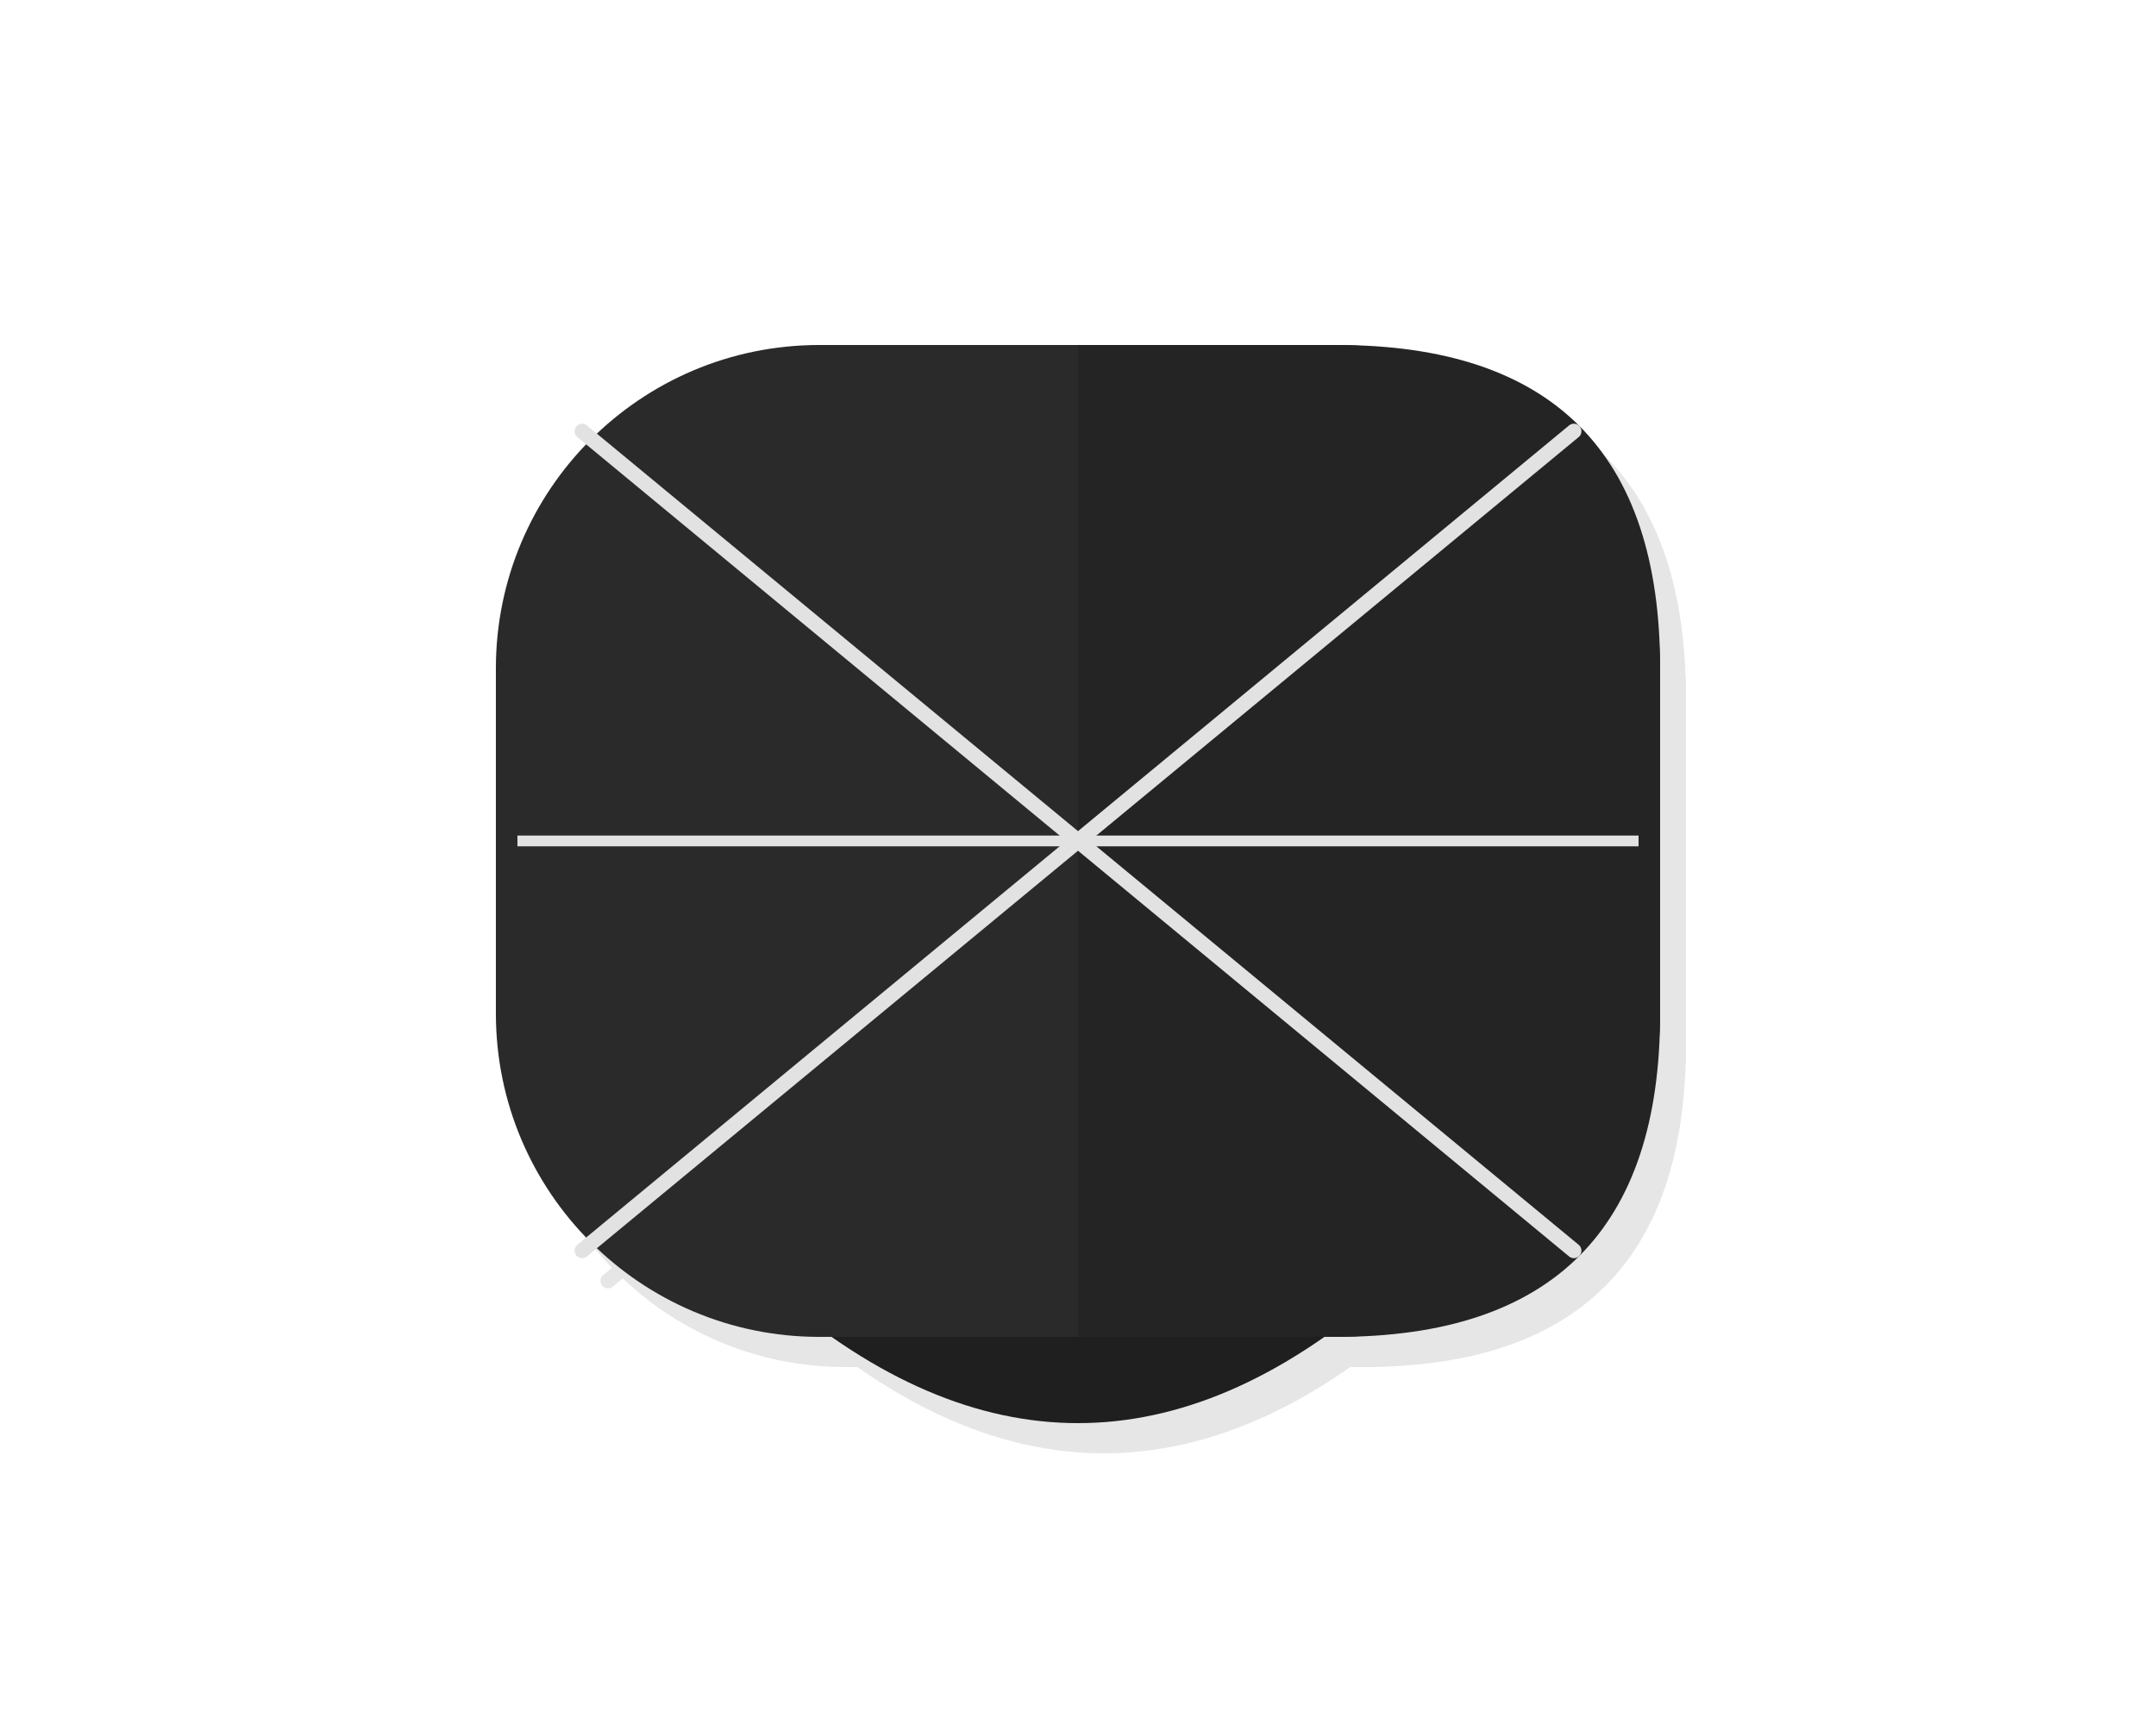
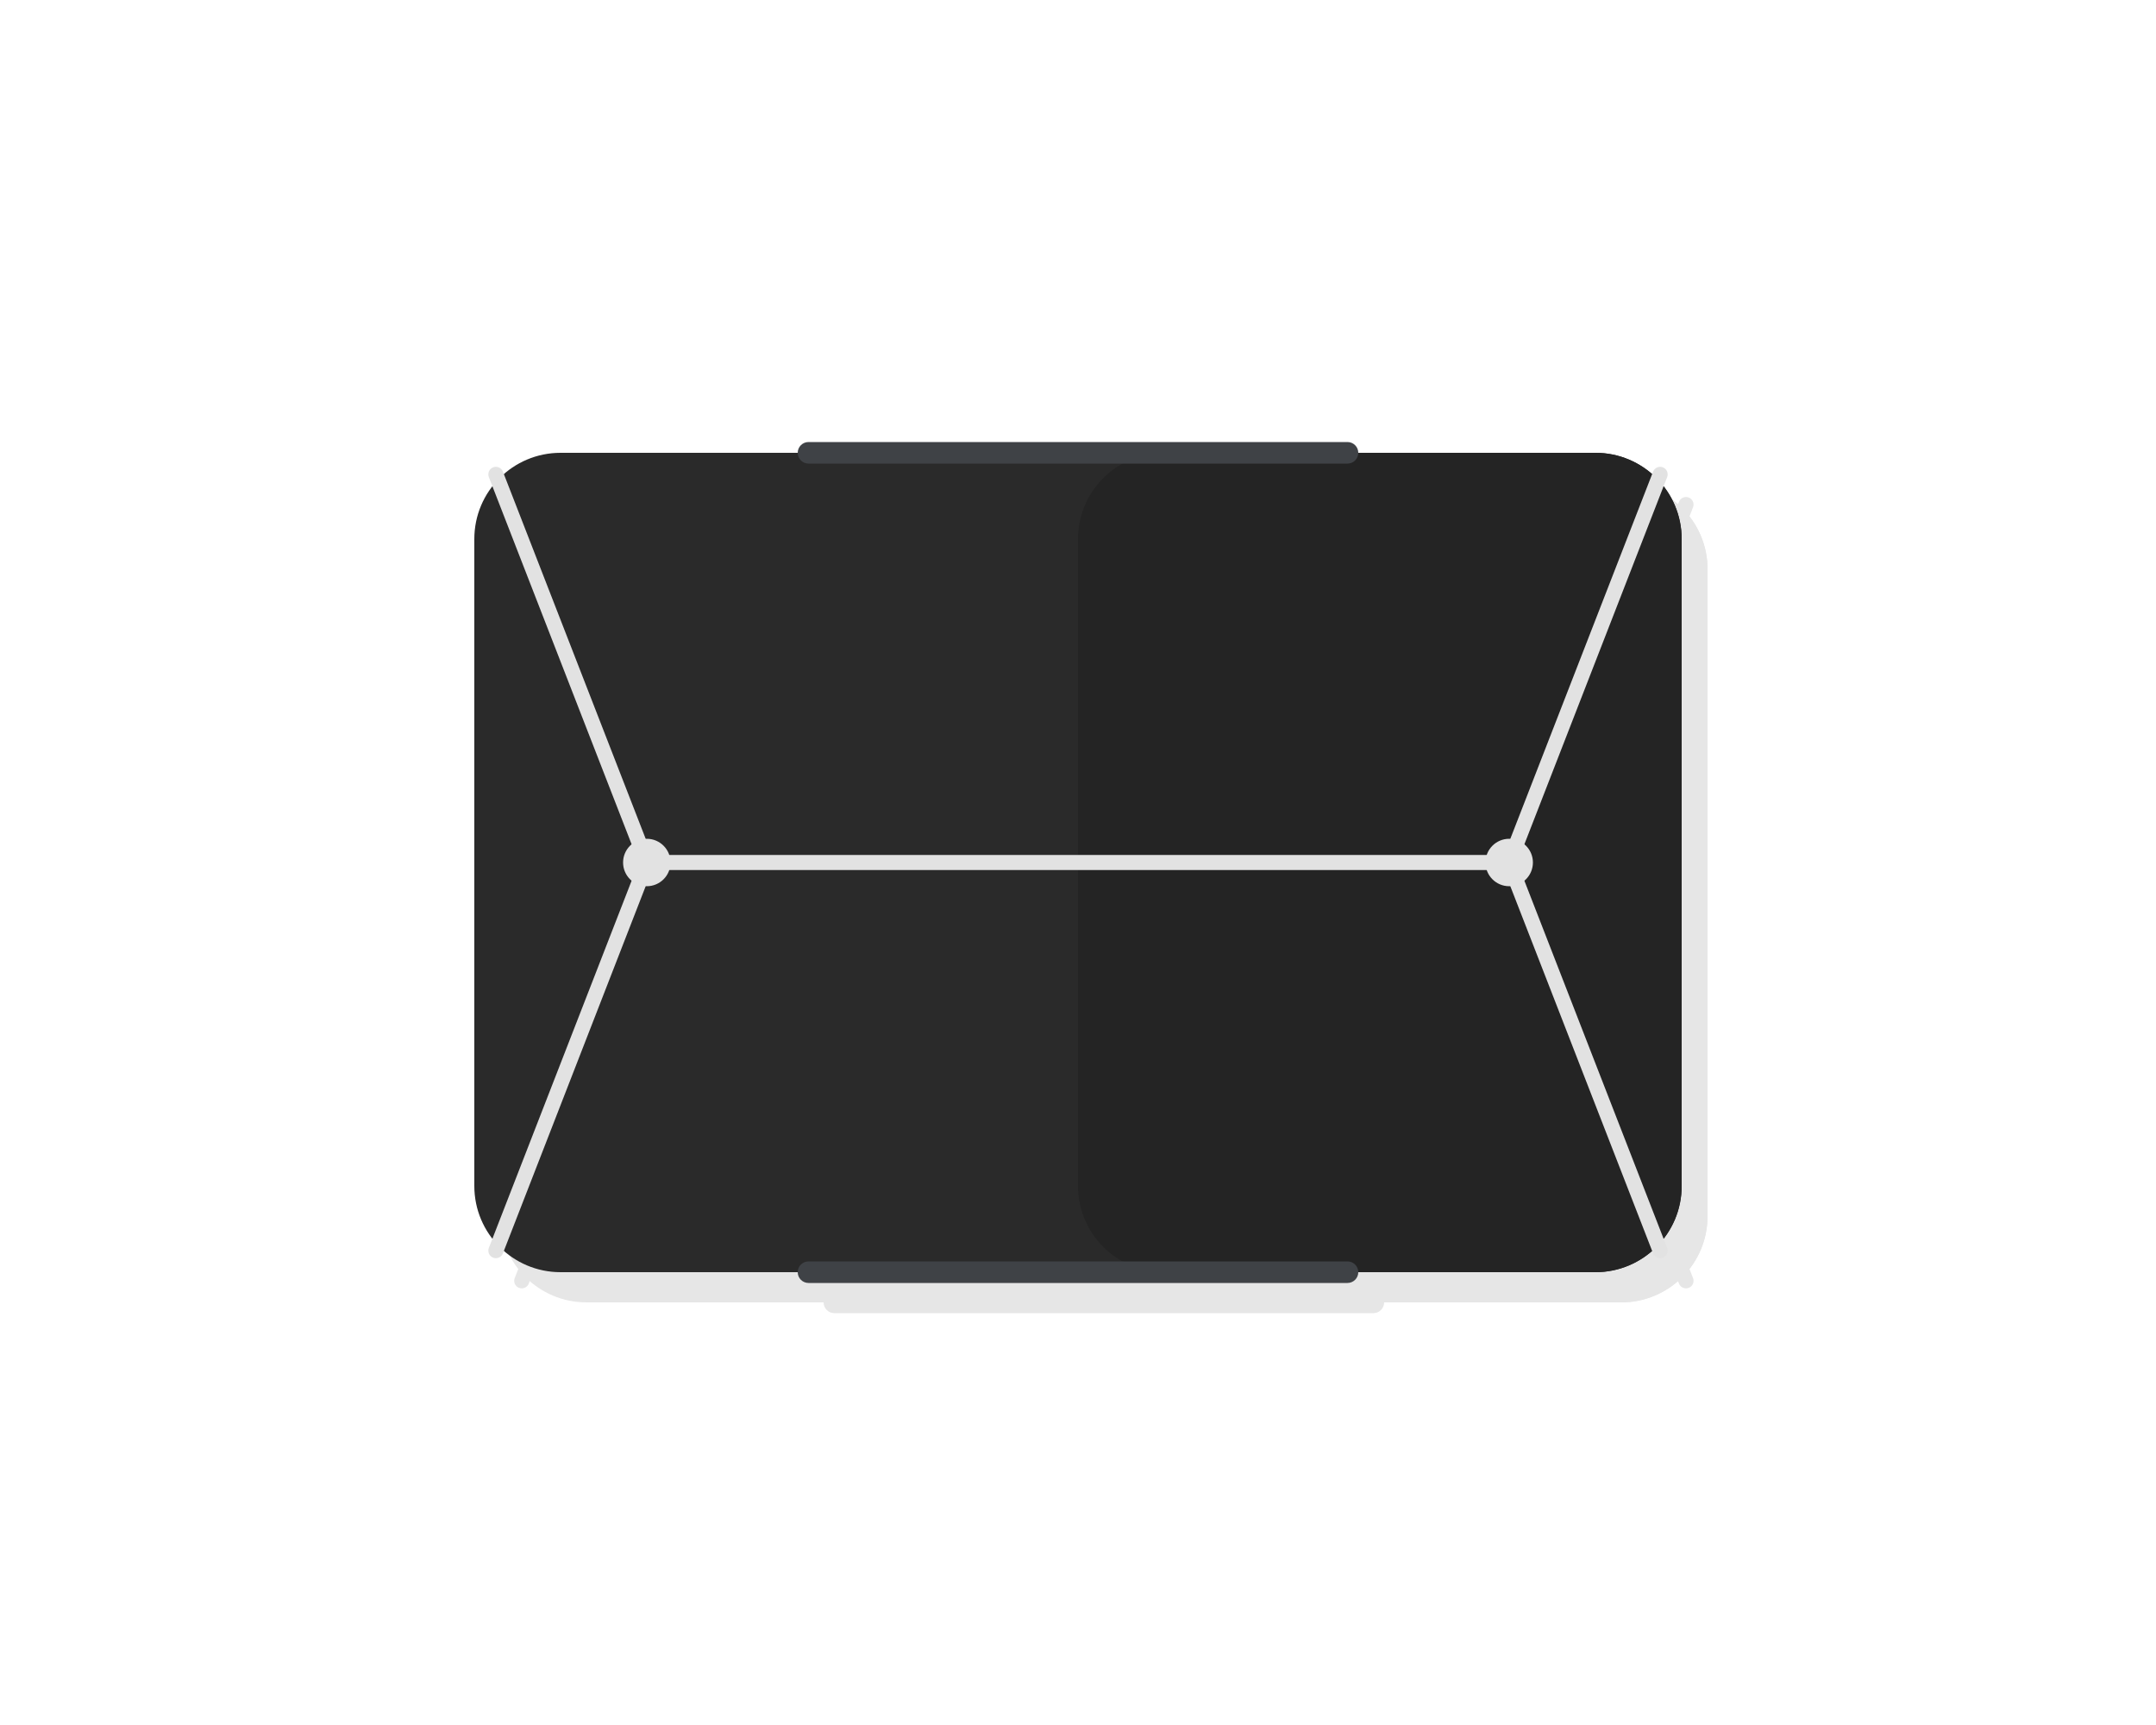
<svg xmlns="http://www.w3.org/2000/svg" viewBox="0 0 1000 800" width="1000" height="800">
  <defs>
    <filter id="sh">
      <feColorMatrix type="matrix" values="0 0 0 0 0  0 0 0 0 0  0 0 0 0 0  0 0 0 1 0" />
    </filter>
  </defs>
  <g transform="translate(12 14)" opacity="0.1" filter="url(#sh)">
-     <path d="M360 600 Q500 720 640 600 Z" fill="#1f1f1f" />
-     <rect x="230" y="160" width="540" height="460" rx="150" fill="#2a2a2a" />
-     <path d="M500 160 L620 160 Q770 160 770 310 L770 470 Q770 620 620 620 L500 620 Z" fill="#242424" />
-     <path d="M270 200 Q500 390 730 580 M730 200 Q500 390 270 580" stroke="#e2e2e2" stroke-width="7" fill="none" stroke-linecap="round" />
-     <line x1="240" y1="390" x2="760" y2="390" stroke="#e2e2e2" stroke-width="5" />
+     <rect x="220" y="210" width="560" height="380" rx="40" fill="#2a2a2a" />
+     <rect x="500" y="210" width="280" height="380" rx="40" fill="#242424" />
+     <rect x="370" y="585" width="260" height="10" rx="5" fill="#3f4246" />
+     <rect x="370" y="205" width="260" height="10" rx="5" fill="#3f4246" />
+     <path d="M300 400 L230 220 M300 400 L230 580 M700 400 L770 220 M700 400 L770 580 M300 400 L700 400" stroke="#e2e2e2" stroke-width="7" fill="none" stroke-linecap="round" />
+     <circle cx="300" cy="400" r="11" fill="#e2e2e2" />
+     <circle cx="700" cy="400" r="11" fill="#e2e2e2" />
  </g>
-   <path d="M360 600 Q500 720 640 600 Z" fill="#1f1f1f" />
-   <rect x="230" y="160" width="540" height="460" rx="150" fill="#2a2a2a" />
-   <path d="M500 160 L620 160 Q770 160 770 310 L770 470 Q770 620 620 620 L500 620 Z" fill="#242424" />
-   <path d="M270 200 Q500 390 730 580 M730 200 Q500 390 270 580" stroke="#e2e2e2" stroke-width="7" fill="none" stroke-linecap="round" />
-   <line x1="240" y1="390" x2="760" y2="390" stroke="#e2e2e2" stroke-width="5" />
+   <rect x="220" y="210" width="560" height="380" rx="40" fill="#2a2a2a" />
+   <rect x="500" y="210" width="280" height="380" rx="40" fill="#242424" />
+   <rect x="370" y="585" width="260" height="10" rx="5" fill="#3f4246" />
+   <rect x="370" y="205" width="260" height="10" rx="5" fill="#3f4246" />
+   <path d="M300 400 L230 220 M300 400 L230 580 M700 400 L770 220 M700 400 L770 580 M300 400 L700 400" stroke="#e2e2e2" stroke-width="7" fill="none" stroke-linecap="round" />
+   <circle cx="300" cy="400" r="11" fill="#e2e2e2" />
+   <circle cx="700" cy="400" r="11" fill="#e2e2e2" />
</svg>
